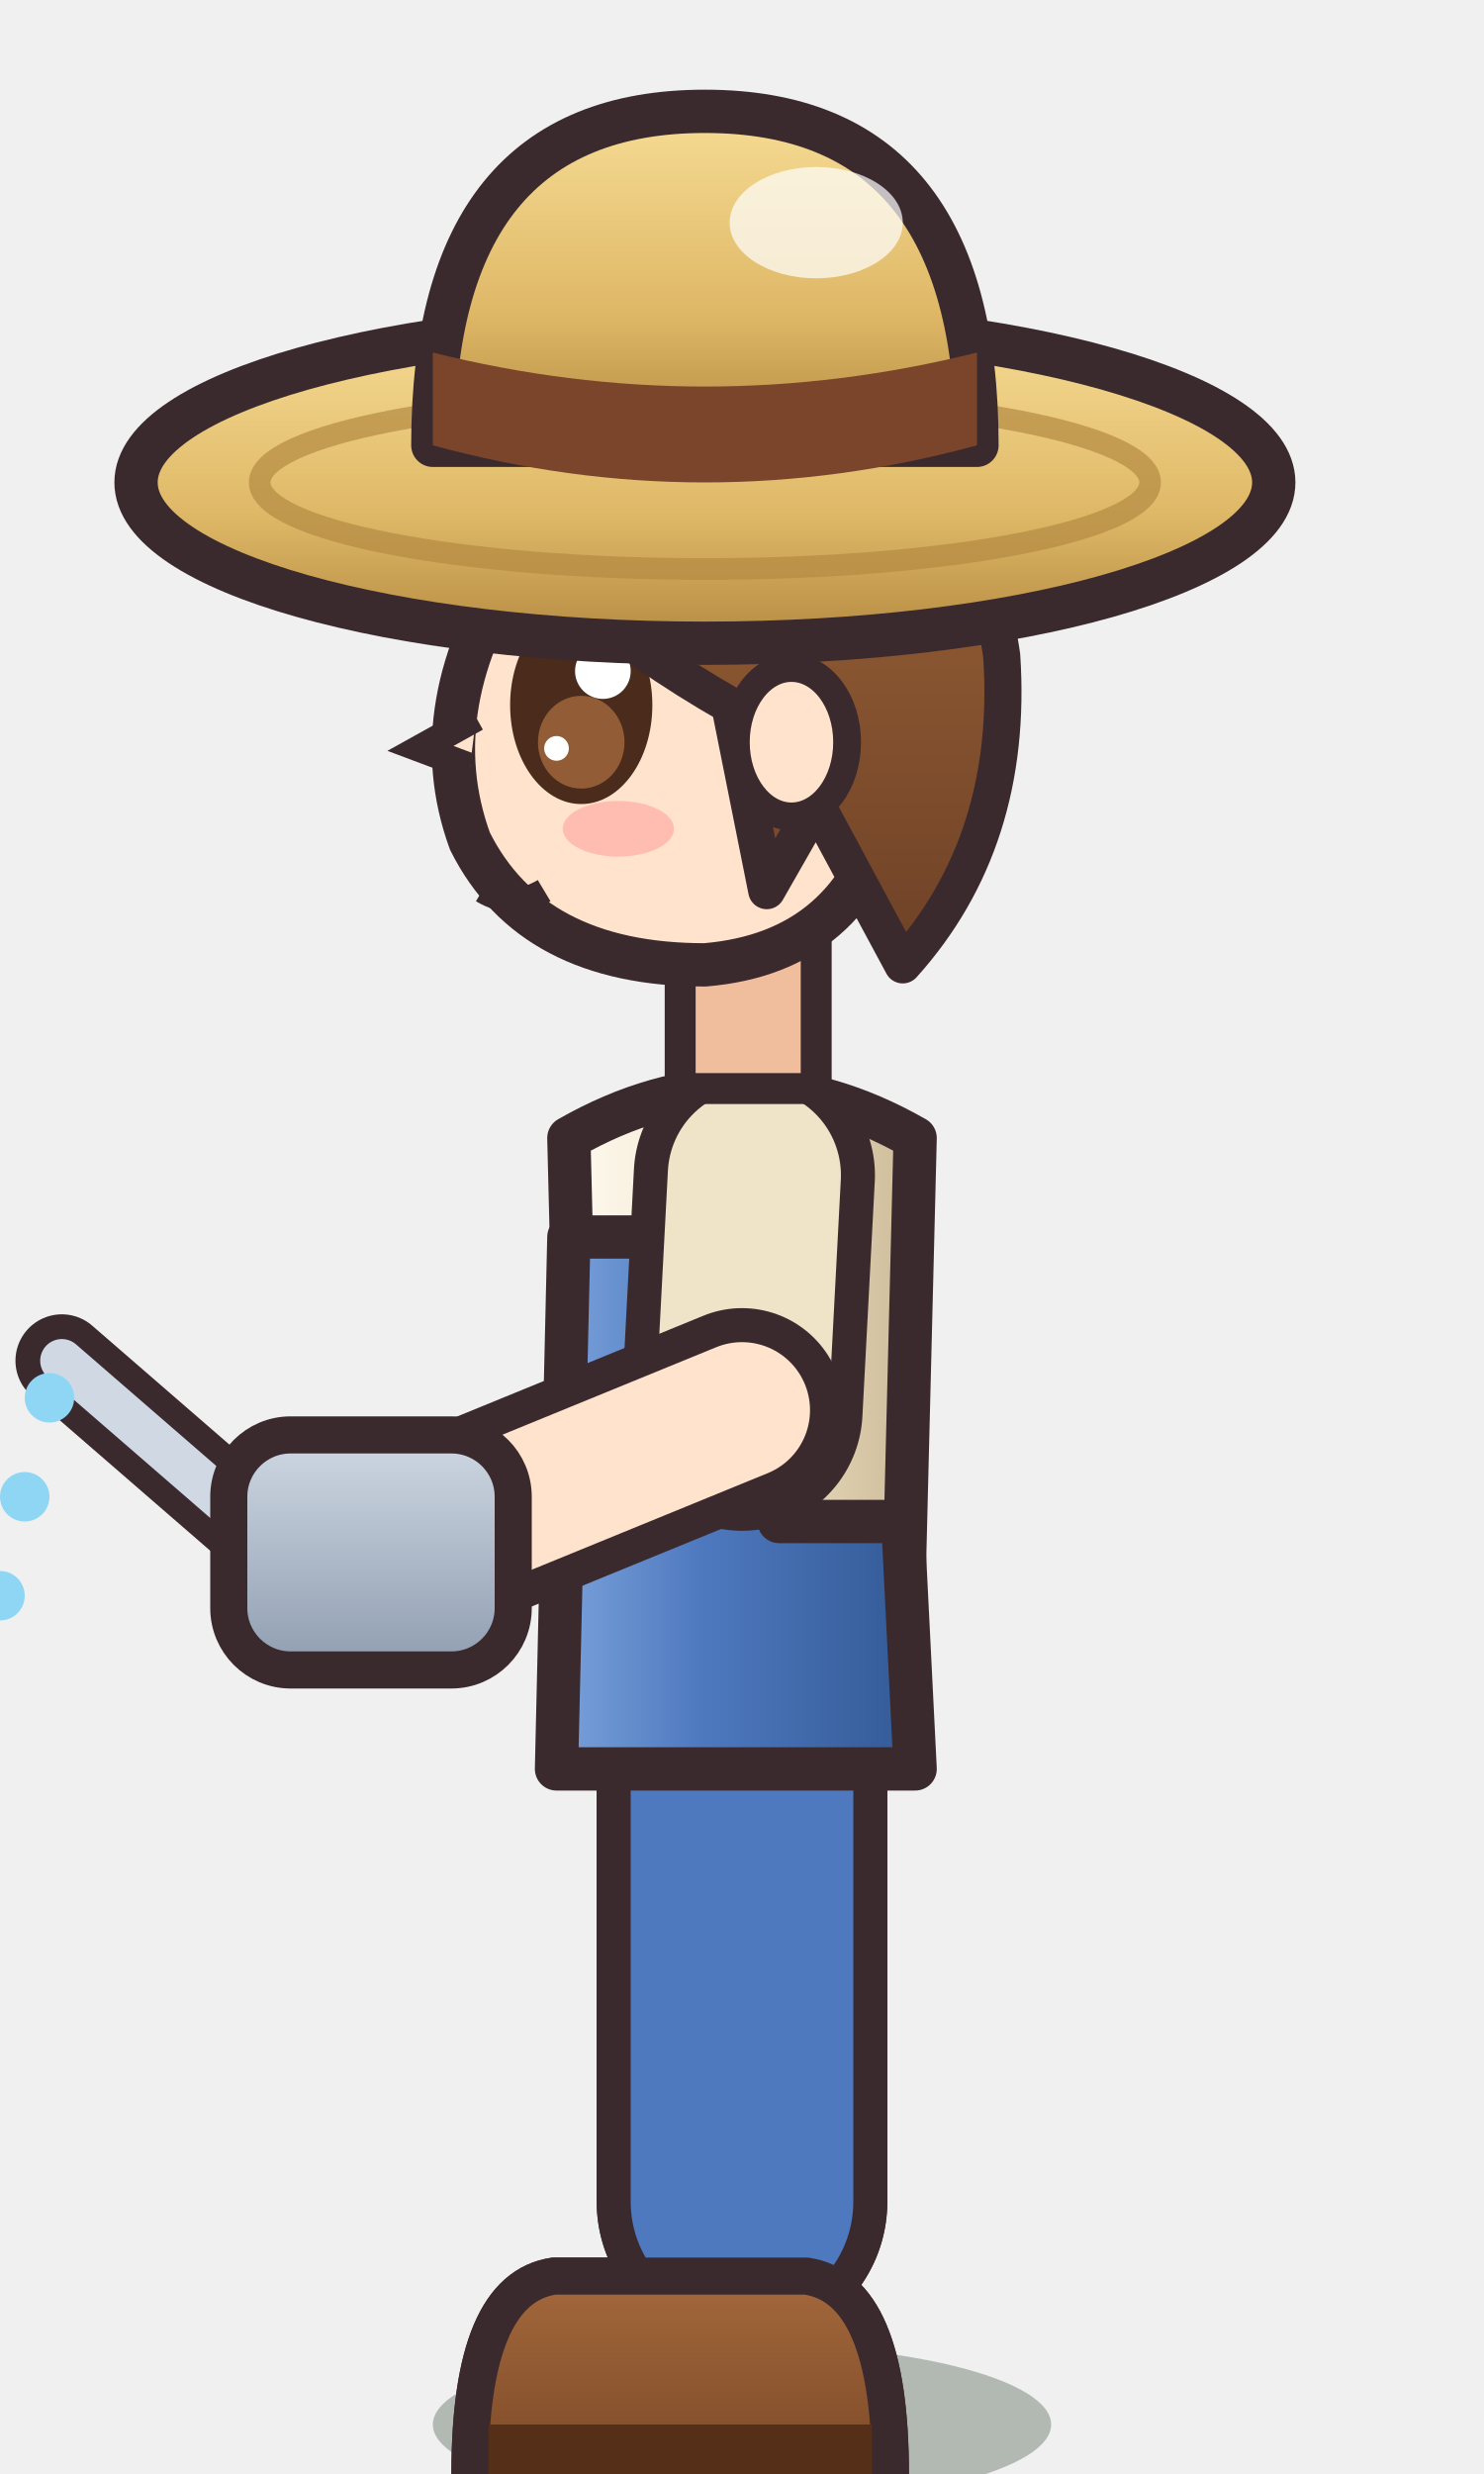
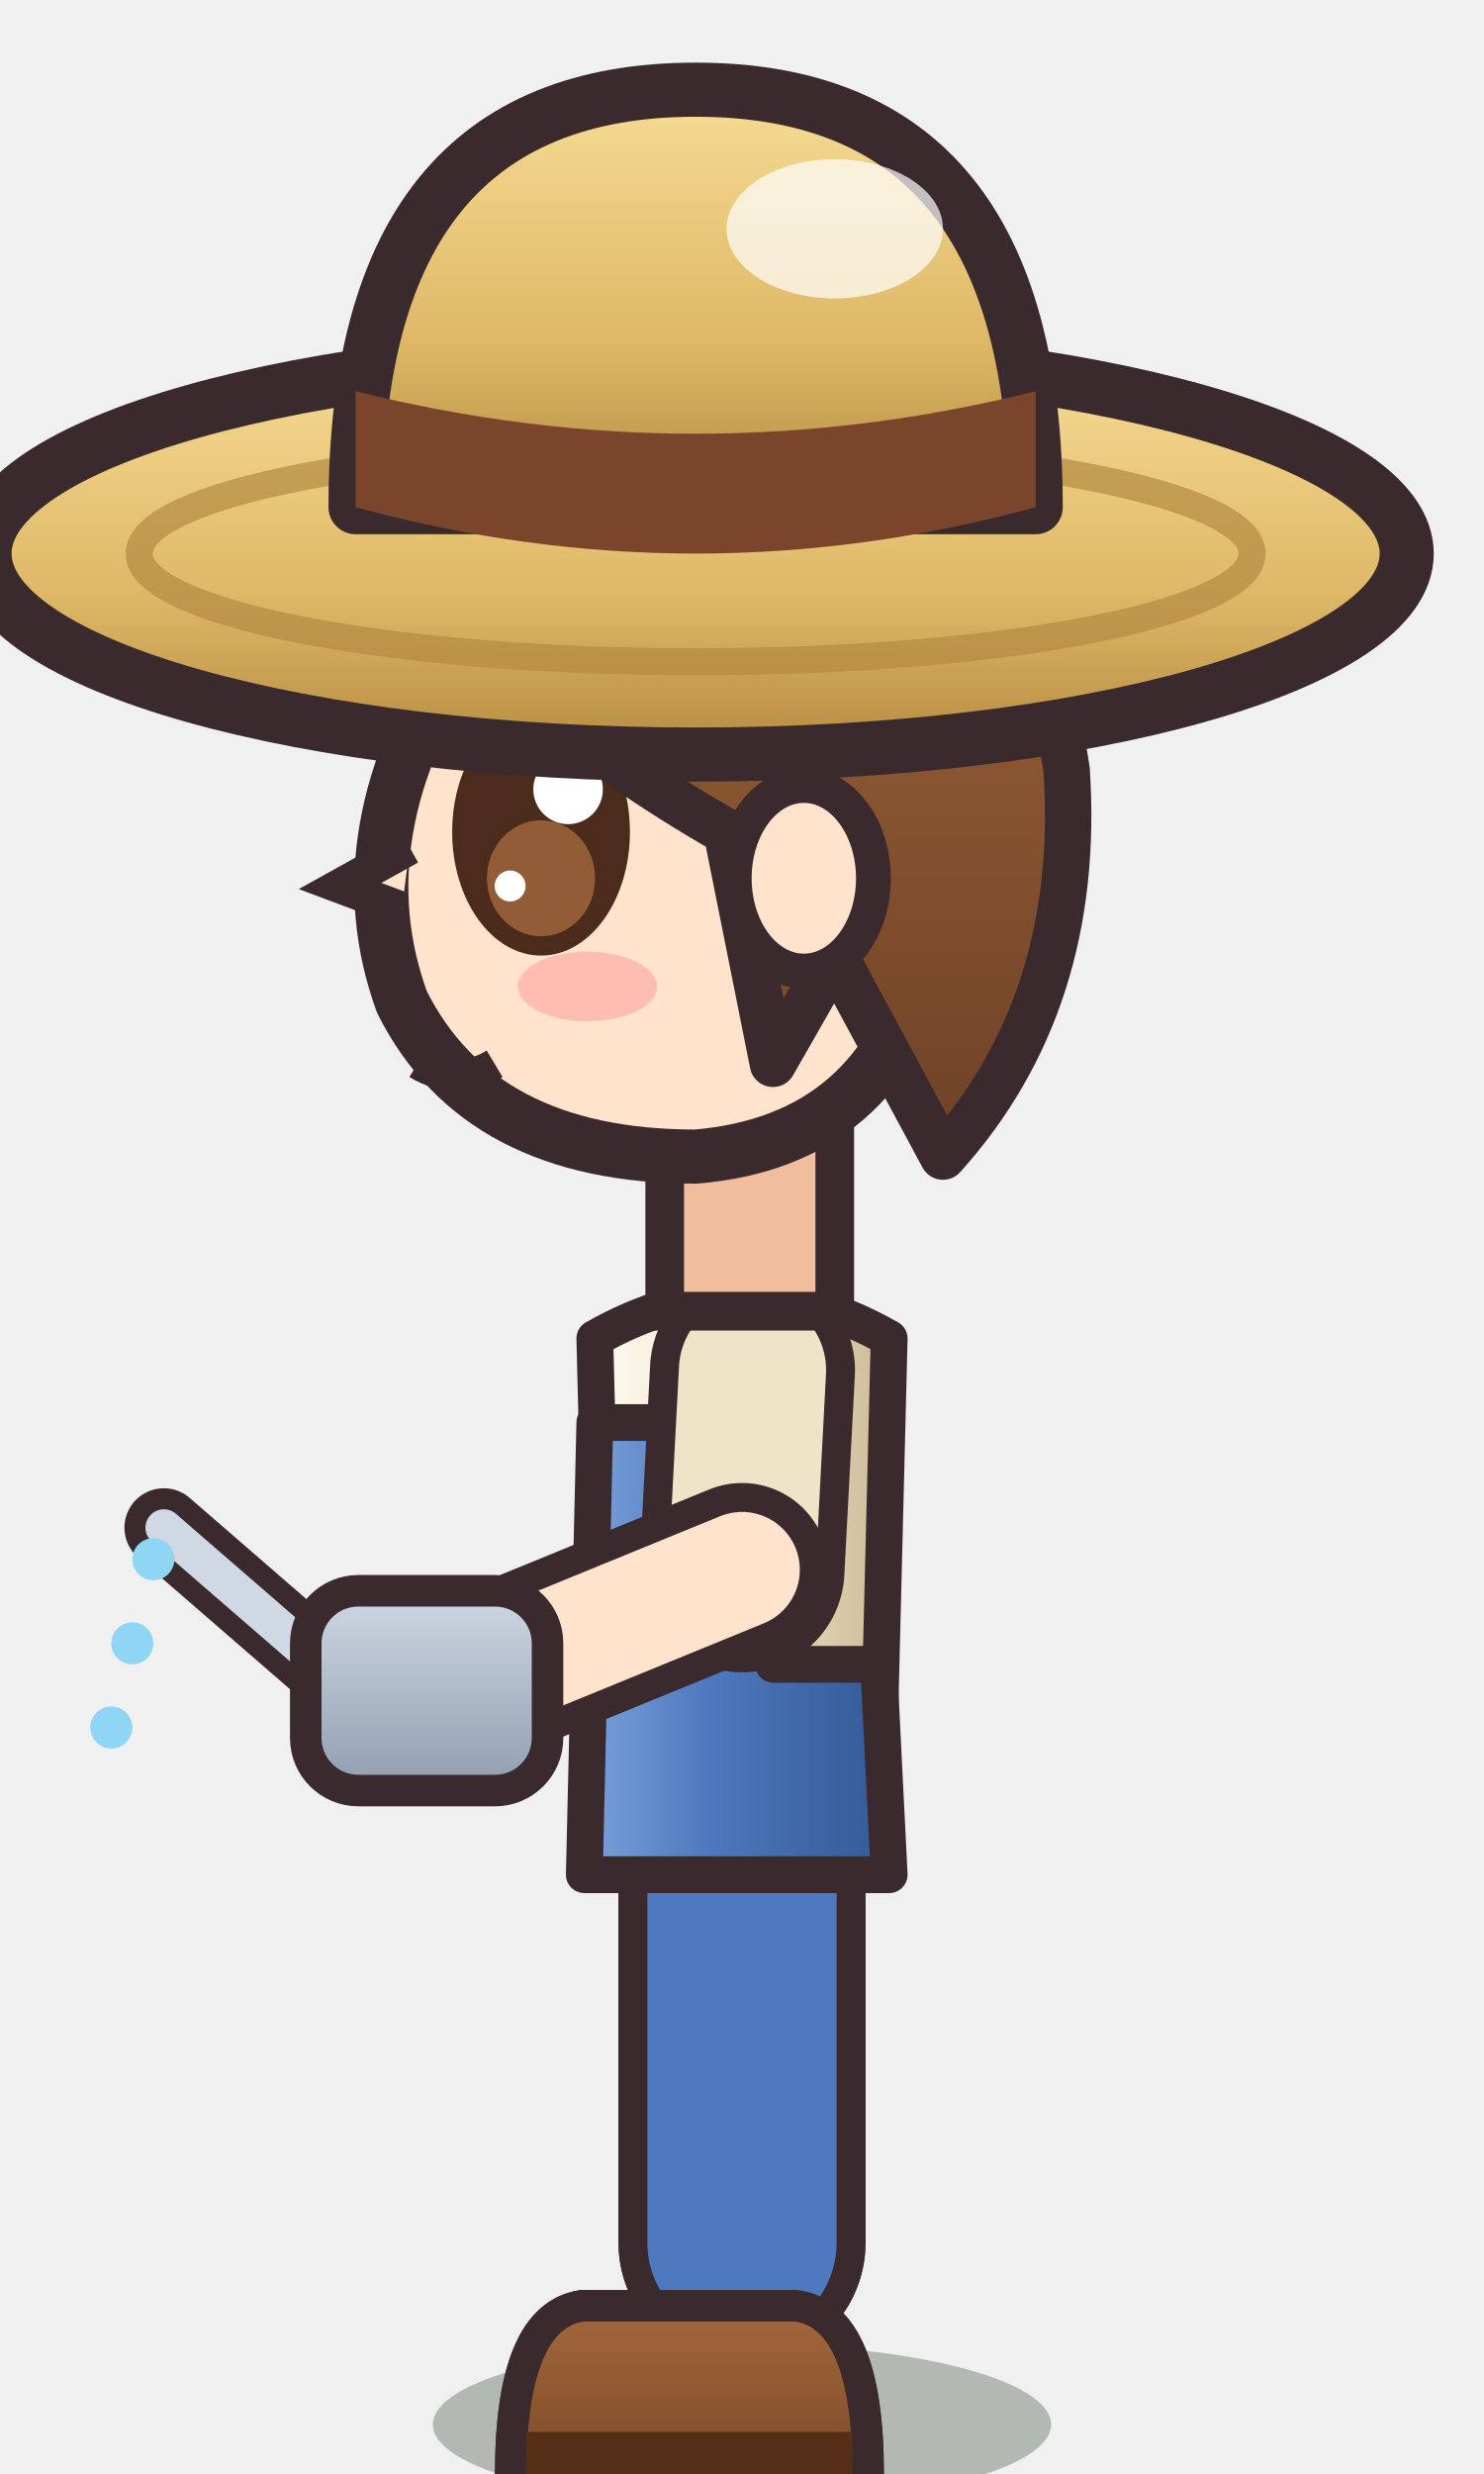
<svg xmlns="http://www.w3.org/2000/svg" viewBox="0 0 24 40" width="24" height="40">
  <defs>
    <linearGradient id="g1" x1="0" y1="0" x2="0" y2="1">
      <stop offset="0" stop-color="#a4683c" />
      <stop offset="1" stop-color="#7c4a27" />
    </linearGradient>
    <linearGradient id="g2" x1="0" y1="0" x2="0" y2="1">
      <stop offset="0" stop-color="#a4683c" />
      <stop offset="1" stop-color="#7c4a27" />
    </linearGradient>
    <linearGradient id="g3" x1="0" y1="0" x2="1" y2="0">
      <stop offset="0" stop-color="#cdbb98" />
      <stop offset="0.5" stop-color="#efe3c8" />
      <stop offset="1" stop-color="#fffaf0" />
    </linearGradient>
    <linearGradient id="g4" x1="0" y1="0" x2="1" y2="0">
      <stop offset="0" stop-color="#335a96" />
      <stop offset="0.6" stop-color="#4f79bf" />
      <stop offset="1" stop-color="#7aa2db" />
    </linearGradient>
    <linearGradient id="g5" x1="0" y1="0" x2="0" y2="1">
      <stop offset="0" stop-color="#cfd8e3" />
      <stop offset="1" stop-color="#8f9db0" />
    </linearGradient>
    <linearGradient id="g6" x1="0" y1="0" x2="0" y2="1">
      <stop offset="0" stop-color="#9a6238" />
      <stop offset="1" stop-color="#6e4126" />
    </linearGradient>
    <linearGradient id="g7" x1="0" y1="0" x2="0" y2="1">
      <stop offset="0" stop-color="#f6dc94" />
      <stop offset="0.6" stop-color="#dfb867" />
      <stop offset="1" stop-color="#b48a41" />
    </linearGradient>
  </defs>
  <g transform="matrix(-1 0 0 1 24 0)">
    <ellipse cx="12" cy="39.2" rx="5" ry="1.3" fill="#1f3a22" opacity="0.3" />
-     <path d="M12.00 26.00 L12.00 35.60" stroke="#3a2a2e" stroke-width="4.70" stroke-linecap="round" />
-     <path d="M12.00 26.00 L12.00 35.60" stroke="#335a96" stroke-width="3.60" stroke-linecap="round" />
-     <path d="M9.60 40.00 q0 -3 1.36 -3.2 l4.08 0 q1.36 0.2 1.36 3.2 Z" fill="url(#g1)" stroke="#3a2a2e" stroke-width="0.6" stroke-linejoin="round" />
-     <path d="M9.90 39.60 l6.20 0" stroke="#552f17" stroke-width="0.8" />
-     <path d="M12.00 26.00 L12.00 35.60" stroke="#3a2a2e" stroke-width="4.70" stroke-linecap="round" />
-     <path d="M12.00 26.00 L12.00 35.60" stroke="#4f79bf" stroke-width="3.60" stroke-linecap="round" />
-     <path d="M9.60 40.00 q0 -3 1.36 -3.2 l4.08 0 q1.36 0.2 1.36 3.2 Z" fill="url(#g2)" stroke="#3a2a2e" stroke-width="0.6" stroke-linejoin="round" />
-     <path d="M9.90 39.60 l6.20 0" stroke="#552f17" stroke-width="0.8" />
-     <path d="M9.2 18.4 Q12 16.8 14.8 18.4 L14.6 26.4 L9.4 26.4 Z" fill="url(#g3)" stroke="#3a2a2e" stroke-width="0.7" stroke-linejoin="round" />
-     <path d="M11.4 20 L14.8 20 L15 28.6 L9.2 28.6 L9.4 24.6 L11.4 24.6 Z" fill="url(#g4)" stroke="#3a2a2e" stroke-width="0.7" stroke-linejoin="round" />
-     <path d="M12.6 20.2 L11 18.2" stroke="#3a2a2e" stroke-width="1.5" />
-     <path d="M12.6 20.2 L11 18.2" stroke="#4f79bf" stroke-width="0.8" />
-     <circle cx="12.8" cy="20.5" r="0.65" fill="#f4c95d" stroke="#3a2a2e" stroke-width="0.35" />
-     <path d="M11.80 19.00 L12.00 22.80" stroke="#3a2a2e" stroke-width="3.90" stroke-linecap="round" />
-     <path d="M11.80 19.00 L12.00 22.80" stroke="#efe3c8" stroke-width="2.80" stroke-linecap="round" />
-     <path d="M12.00 22.80 L16.40 24.60" stroke="#3a2a2e" stroke-width="3.30" stroke-linecap="round" />
-     <path d="M12.00 22.80 L16.40 24.60" stroke="#ffe3cc" stroke-width="2.20" stroke-linecap="round" />
-     <path d="M20.00 24.60 l3.00 -2.6" stroke="#3a2a2e" stroke-width="1.5" stroke-linecap="round" />
-     <path d="M20.00 24.60 l3.00 -2.6" stroke="#cfd8e3" stroke-width="0.7" stroke-linecap="round" />
-     <rect x="15.70" y="23.20" width="4.6" height="3.8" rx="1" fill="url(#g5)" stroke="#3a2a2e" stroke-width="0.6" />
-     <circle cx="23.20" cy="22.60" r="0.4" fill="#8fd6f5" />
-     <circle cx="23.60" cy="24.20" r="0.4" fill="#8fd6f5" />
-     <circle cx="24.00" cy="25.80" r="0.4" fill="#8fd6f5" />
-     <rect x="10.8" y="14.6" width="2.2" height="3" fill="#f0bd9d" stroke="#3a2a2e" stroke-width="0.5" />
-     <path d="M15.6 9 Q17.2 11.4 16.4 13.6 Q15.4 15.6 12.6 15.6 Q10.2 15.4 9.6 13 L10 9 Z" fill="#ffe3cc" stroke="#3a2a2e" stroke-width="0.7" stroke-linejoin="round" />
-     <path d="M16.3 11.6 l0.9 0.5 l-0.8 0.3" stroke="#3a2a2e" stroke-width="0.45" fill="#ffe3cc" />
-     <ellipse cx="14.60" cy="11.40" rx="1.15" ry="1.6" fill="#4a2b1c" />
-     <ellipse cx="14.60" cy="12.00" rx="0.7" ry="0.75" fill="#9a6238" opacity="0.9" />
-     <circle cx="14.25" cy="10.85" r="0.45" fill="#ffffff" />
-     <circle cx="15.00" cy="12.10" r="0.2" fill="#ffffff" />
-     <path d="M13.35 9.80 q1.25 -0.8 2.5 0" stroke="#3a2a2e" stroke-width="0.55" fill="none" stroke-linecap="round" />
-     <ellipse cx="14" cy="13.4" rx="0.9" ry="0.45" fill="#ff9f9a" opacity="0.55" />
-     <path d="M15.2 14.4 q0.5 0.3 1 0" stroke="#3a2a2e" stroke-width="0.4" fill="none" />
-     <path d="M13.6 7.6 Q8.4 6.4 7.8 10.6 Q7.6 13.6 9.4 15.6 L10.8 13 L11.6 14.4 L12.2 11.4 Q13.6 10.6 14.8 9.6 L15.8 9.8 Z" fill="url(#g6)" stroke="#3a2a2e" stroke-width="0.6" stroke-linejoin="round" />
-     <ellipse cx="11.2" cy="12" rx="0.9" ry="1.2" fill="#ffe3cc" stroke="#3a2a2e" stroke-width="0.45" />
-     <ellipse cx="12.60" cy="7.80" rx="9.2" ry="2.6" fill="url(#g7)" stroke="#3a2a2e" stroke-width="0.7" />
-     <ellipse cx="12.60" cy="7.80" rx="7.2" ry="1.4" fill="none" stroke="#b48a41" stroke-width="0.35" opacity="0.7" />
-     <path d="M8.20 7.20 q0 -5.4 4.4 -5.4 q4.4 0 4.4 5.4 Z" fill="url(#g7)" stroke="#3a2a2e" stroke-width="0.7" stroke-linejoin="round" />
-     <path d="M8.20 7.20 q4.4 1.2 8.8 0 l0 -1.5 q-4.4 1.1 -8.8 0 Z" fill="#7a452a" />
-     <ellipse cx="10.80" cy="3.60" rx="1.4" ry="0.9" fill="#ffffff" opacity="0.7" />
+     <g transform="translate(12 20.45) scale(1.25) translate(-12 -17)">
+ </g>
+     <g transform="translate(12 40) scale(0.85) translate(-12 -40)">
+       <path d="M12.00 26.00 L12.00 35.60" stroke="#3a2a2e" stroke-width="4.70" stroke-linecap="round" />
+       <path d="M12.00 26.00 L12.00 35.60" stroke="#335a96" stroke-width="3.60" stroke-linecap="round" />
+       <path d="M9.60 40.00 q0 -3 1.36 -3.2 l4.08 0 q1.36 0.2 1.36 3.2 Z" fill="url(#g1)" stroke="#3a2a2e" stroke-width="0.6" stroke-linejoin="round" />
+       <path d="M9.90 39.60 l6.20 0" stroke="#552f17" stroke-width="0.8" />
+       <path d="M12.00 26.00 L12.00 35.60" stroke="#3a2a2e" stroke-width="4.70" stroke-linecap="round" />
+       <path d="M12.00 26.00 L12.00 35.60" stroke="#4f79bf" stroke-width="3.60" stroke-linecap="round" />
+       <path d="M9.60 40.00 q0 -3 1.36 -3.2 l4.08 0 q1.36 0.2 1.36 3.2 Z" fill="url(#g2)" stroke="#3a2a2e" stroke-width="0.6" stroke-linejoin="round" />
+       <path d="M9.90 39.60 l6.20 0" stroke="#552f17" stroke-width="0.8" />
+       <path d="M9.2 18.4 Q12 16.8 14.8 18.4 L14.6 26.4 L9.4 26.4 Z" fill="url(#g3)" stroke="#3a2a2e" stroke-width="0.7" stroke-linejoin="round" />
+       <path d="M11.4 20 L14.8 20 L15 28.6 L9.2 28.6 L9.4 24.6 L11.4 24.6 Z" fill="url(#g4)" stroke="#3a2a2e" stroke-width="0.7" stroke-linejoin="round" />
+       <path d="M12.6 20.2 L11 18.2" stroke="#3a2a2e" stroke-width="1.5" />
+       <path d="M12.6 20.2 L11 18.2" stroke="#4f79bf" stroke-width="0.8" />
+       <circle cx="12.8" cy="20.5" r="0.65" fill="#f4c95d" stroke="#3a2a2e" stroke-width="0.35" />
+       <path d="M11.80 19.00 L12.00 22.80" stroke="#3a2a2e" stroke-width="3.90" stroke-linecap="round" />
+       <path d="M11.80 19.00 L12.00 22.80" stroke="#efe3c8" stroke-width="2.80" stroke-linecap="round" />
+       <path d="M12.00 22.80 L16.40 24.60" stroke="#3a2a2e" stroke-width="3.30" stroke-linecap="round" />
+       <path d="M12.00 22.80 L16.40 24.60" stroke="#ffe3cc" stroke-width="2.20" stroke-linecap="round" />
+       <path d="M20.00 24.60 l3.00 -2.6" stroke="#3a2a2e" stroke-width="1.5" stroke-linecap="round" />
+       <path d="M20.00 24.60 l3.00 -2.6" stroke="#cfd8e3" stroke-width="0.7" stroke-linecap="round" />
+       <rect x="15.70" y="23.20" width="4.6" height="3.8" rx="1" fill="url(#g5)" stroke="#3a2a2e" stroke-width="0.6" />
+       <circle cx="23.20" cy="22.60" r="0.4" fill="#8fd6f5" />
+       <circle cx="23.60" cy="24.20" r="0.4" fill="#8fd6f5" />
+       <circle cx="24.00" cy="25.80" r="0.4" fill="#8fd6f5" />
+     </g>
+     <g transform="translate(12 20.45) scale(1.25) translate(-12 -17)">
+       <rect x="10.8" y="14.6" width="2.2" height="3" fill="#f0bd9d" stroke="#3a2a2e" stroke-width="0.5" />
+       <path d="M15.6 9 Q17.2 11.4 16.4 13.6 Q15.4 15.6 12.6 15.6 Q10.2 15.4 9.6 13 L10 9 Z" fill="#ffe3cc" stroke="#3a2a2e" stroke-width="0.7" stroke-linejoin="round" />
+       <path d="M16.3 11.6 l0.9 0.5 l-0.8 0.3" stroke="#3a2a2e" stroke-width="0.45" fill="#ffe3cc" />
+       <ellipse cx="14.60" cy="11.40" rx="1.15" ry="1.6" fill="#4a2b1c" />
+       <ellipse cx="14.60" cy="12.00" rx="0.7" ry="0.75" fill="#9a6238" opacity="0.9" />
+       <circle cx="14.25" cy="10.85" r="0.45" fill="#ffffff" />
+       <circle cx="15.00" cy="12.10" r="0.2" fill="#ffffff" />
+       <path d="M13.35 9.80 q1.25 -0.8 2.5 0" stroke="#3a2a2e" stroke-width="0.55" fill="none" stroke-linecap="round" />
+       <ellipse cx="14" cy="13.4" rx="0.9" ry="0.45" fill="#ff9f9a" opacity="0.55" />
+       <path d="M15.2 14.4 q0.5 0.3 1 0" stroke="#3a2a2e" stroke-width="0.4" fill="none" />
+       <path d="M13.6 7.6 Q8.4 6.4 7.8 10.6 Q7.6 13.6 9.4 15.6 L10.8 13 L11.6 14.4 L12.2 11.4 Q13.6 10.6 14.8 9.6 L15.8 9.8 Z" fill="url(#g6)" stroke="#3a2a2e" stroke-width="0.6" stroke-linejoin="round" />
+       <ellipse cx="11.2" cy="12" rx="0.9" ry="1.2" fill="#ffe3cc" stroke="#3a2a2e" stroke-width="0.45" />
+       <ellipse cx="12.60" cy="7.80" rx="9.2" ry="2.6" fill="url(#g7)" stroke="#3a2a2e" stroke-width="0.7" />
+       <ellipse cx="12.60" cy="7.80" rx="7.2" ry="1.4" fill="none" stroke="#b48a41" stroke-width="0.35" opacity="0.7" />
+       <path d="M8.20 7.20 q0 -5.4 4.4 -5.4 q4.4 0 4.4 5.4 Z" fill="url(#g7)" stroke="#3a2a2e" stroke-width="0.7" stroke-linejoin="round" />
+       <path d="M8.20 7.20 q4.4 1.2 8.8 0 l0 -1.5 q-4.4 1.1 -8.8 0 Z" fill="#7a452a" />
+       <ellipse cx="10.80" cy="3.60" rx="1.4" ry="0.9" fill="#ffffff" opacity="0.7" />
+     </g>
  </g>
</svg>
